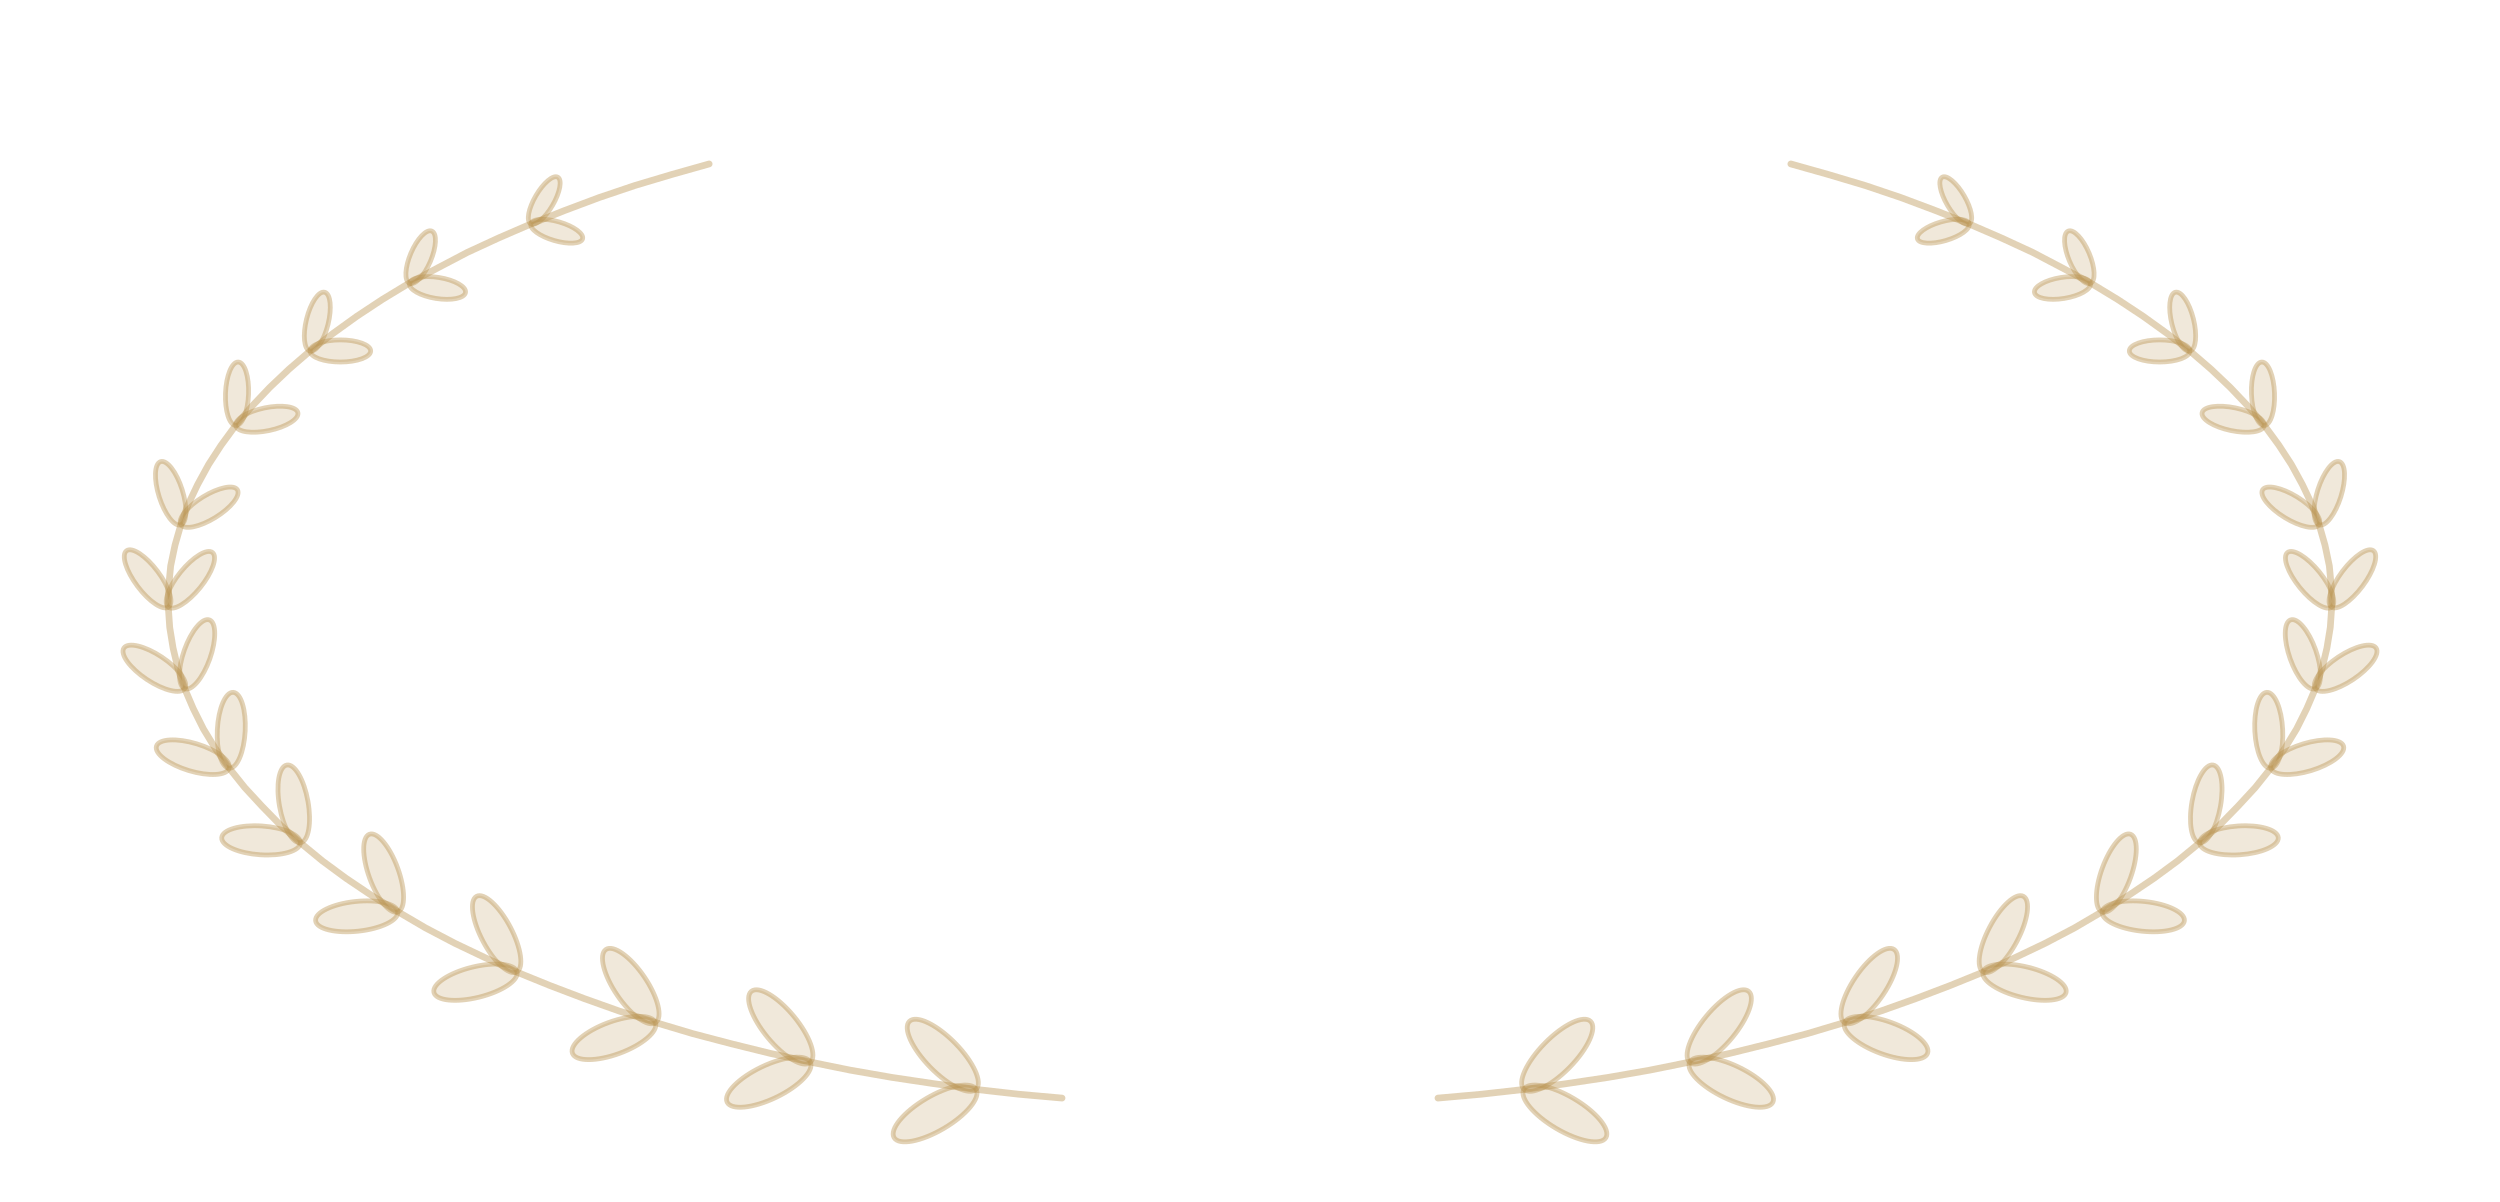
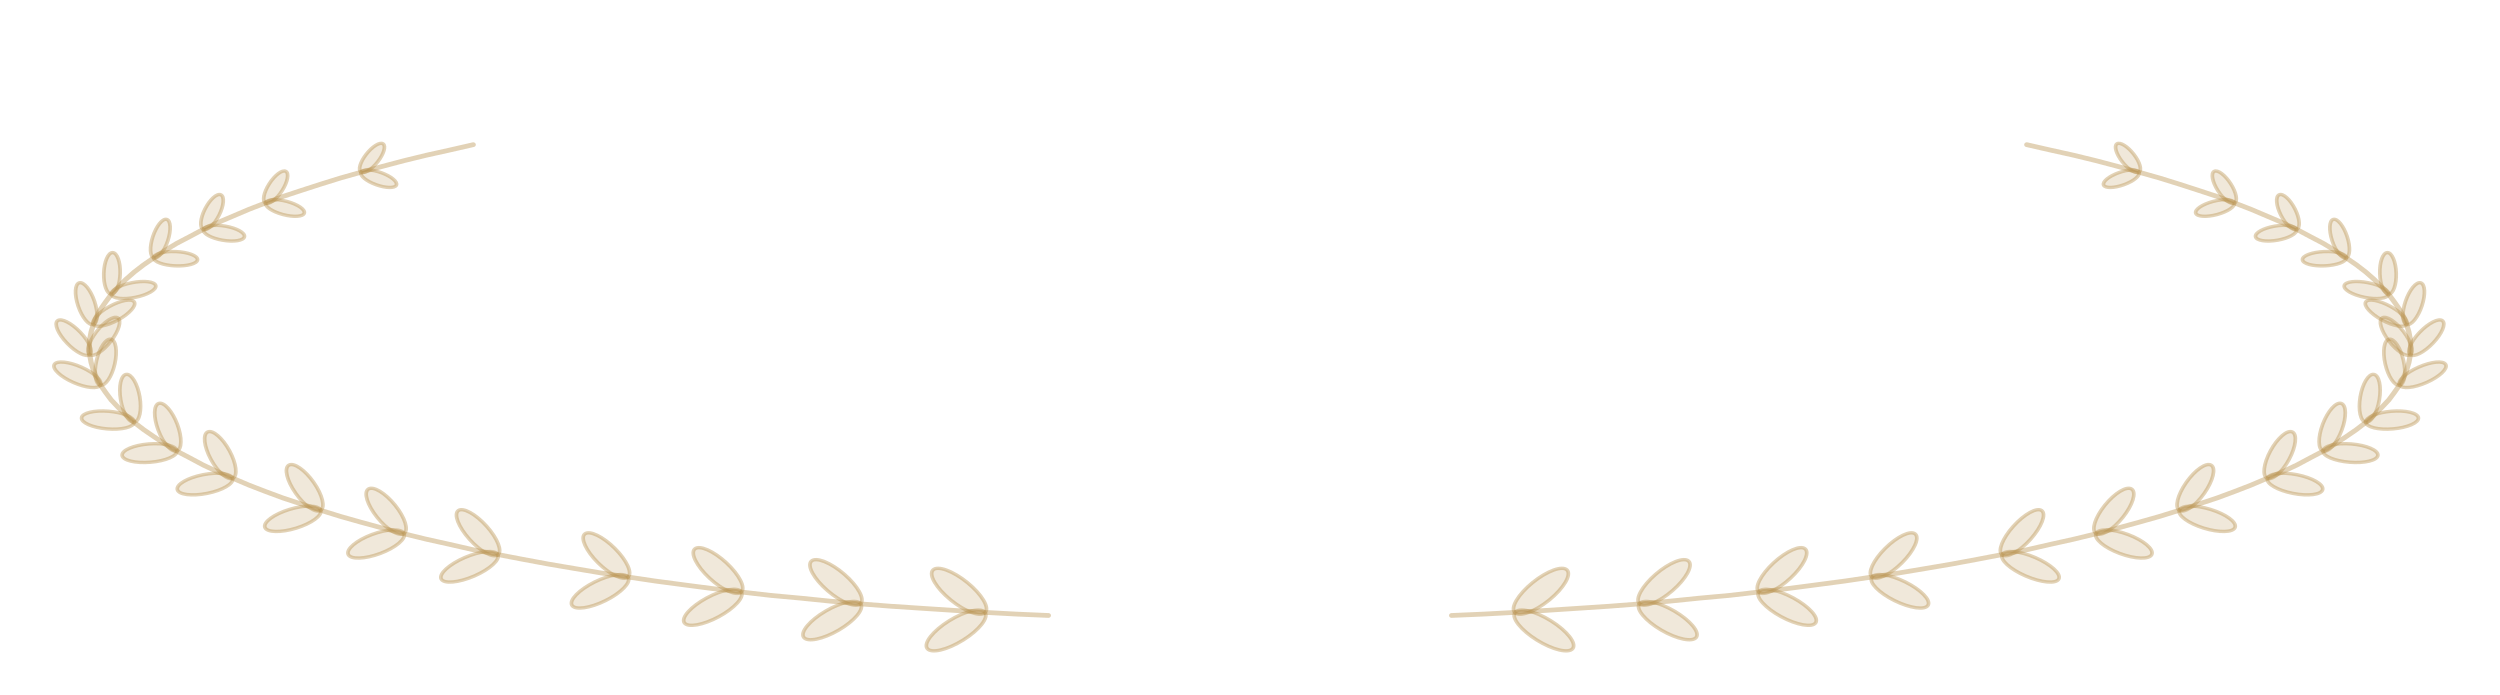
- <svg xmlns="http://www.w3.org/2000/svg" width="520" height="250" viewBox="0 0 520 250">
+ <svg xmlns="http://www.w3.org/2000/svg" preserveAspectRatio="none" width="648" height="180" viewBox="-12 -12 672 204">
  <g fill="#b8904a" fill-opacity="0.2" stroke="#b8904a" stroke-opacity="0.4" stroke-linecap="round">
-     <path d="M220.9,228.4 L211.9,227.6 L203.0,226.6 L194.2,225.4 L185.5,224.1 L176.9,222.6 L168.5,220.9 L160.2,219.1 L152.1,217.1 L144.1,215.0 L136.4,212.7 L128.8,210.3 L121.5,207.7 L114.4,205.0 L107.5,202.2 L100.9,199.2 L94.6,196.2 L88.5,193.0 L82.7,189.6 L77.2,186.2 L72.0,182.7 L67.1,179.1 L62.6,175.4 L58.3,171.6 L54.5,167.7 L50.9,163.8 L47.7,159.8 L44.8,155.7 L42.3,151.6 L40.2,147.4 L38.4,143.2 L37.0,139.0 L36.0,134.8 L35.3,130.5 L35.0,126.2 L35.1,121.9 L35.5,117.7 L36.4,113.4 L37.6,109.2 L39.1,105.0 L41.1,100.8 L43.4,96.6 L46.0,92.6 L49.0,88.5 L52.4,84.5 L56.1,80.6 L60.1,76.8 L64.5,73.0 L69.2,69.4 L74.2,65.8 L79.5,62.3 L85.1,58.9 L91.1,55.7 L97.2,52.5 L103.7,49.5 L110.4,46.6 L117.4,43.8 L124.6,41.1 L132.0,38.6 L139.7,36.3 L147.5,34.1" fill="none" stroke-width="1.4" />
-     <ellipse cx="196.1" cy="219.5" rx="9.9" ry="3.6" transform="rotate(-134.5 196.1 219.5)" />
-     <ellipse cx="194.5" cy="231.6" rx="9.9" ry="3.6" transform="rotate(-210.5 194.5 231.6)" />
-     <ellipse cx="162.4" cy="213.6" rx="9.6" ry="3.5" transform="rotate(-129.6 162.4 213.6)" />
-     <ellipse cx="159.9" cy="225.1" rx="9.6" ry="3.5" transform="rotate(-205.6 159.9 225.1)" />
-     <ellipse cx="131.2" cy="205.1" rx="9.2" ry="3.4" transform="rotate(-124.2 131.2 205.1)" />
-     <ellipse cx="127.7" cy="215.9" rx="9.2" ry="3.4" transform="rotate(-200.2 127.7 215.9)" />
-     <ellipse cx="103.3" cy="194.3" rx="8.9" ry="3.2" transform="rotate(-117.9 103.3 194.3)" />
-     <ellipse cx="98.9" cy="204.3" rx="8.9" ry="3.2" transform="rotate(-193.9 98.9 204.3)" />
-     <ellipse cx="79.8" cy="181.6" rx="8.6" ry="3.1" transform="rotate(-110.1 79.8 181.6)" />
-     <ellipse cx="74.2" cy="190.6" rx="8.6" ry="3.1" transform="rotate(-186.1 74.2 190.6)" />
-     <ellipse cx="61.1" cy="167.2" rx="8.2" ry="3.0" transform="rotate(-100.1 61.1 167.2)" />
-     <ellipse cx="54.3" cy="174.8" rx="8.2" ry="3.0" transform="rotate(-176.1 54.3 174.8)" />
-     <ellipse cx="48.1" cy="151.9" rx="7.9" ry="2.9" transform="rotate(-87.1 48.1 151.9)" />
-     <ellipse cx="40.1" cy="157.5" rx="7.9" ry="2.9" transform="rotate(-163.1 40.1 157.5)" />
-     <ellipse cx="41.0" cy="136.1" rx="7.6" ry="2.8" transform="rotate(-70.4 41.0 136.1)" />
-     <ellipse cx="32.1" cy="139.0" rx="7.6" ry="2.8" transform="rotate(-146.4 32.1 139.0)" />
-     <ellipse cx="39.6" cy="120.6" rx="7.3" ry="2.6" transform="rotate(-50.9 39.6 120.6)" />
-     <ellipse cx="30.7" cy="120.4" rx="7.3" ry="2.6" transform="rotate(-126.9 30.7 120.4)" />
-     <ellipse cx="43.5" cy="105.5" rx="6.9" ry="2.5" transform="rotate(-31.6 43.5 105.5)" />
-     <ellipse cx="35.5" cy="102.6" rx="6.9" ry="2.5" transform="rotate(-107.6 35.5 102.6)" />
-     <ellipse cx="55.5" cy="87.2" rx="6.6" ry="2.4" transform="rotate(-11.8 55.5 87.2)" />
-     <ellipse cx="49.3" cy="81.9" rx="6.6" ry="2.4" transform="rotate(-87.8 49.3 81.9)" />
-     <ellipse cx="70.8" cy="73.0" rx="6.3" ry="2.3" transform="rotate(-0.0 70.8 73.0)" />
-     <ellipse cx="66.0" cy="66.9" rx="6.3" ry="2.3" transform="rotate(-76.0 66.0 66.9)" />
-     <ellipse cx="91.0" cy="59.9" rx="5.9" ry="2.2" transform="rotate(9.1 91.0 59.9)" />
-     <ellipse cx="87.5" cy="53.5" rx="5.9" ry="2.2" transform="rotate(-66.9 87.5 53.5)" />
-     <ellipse cx="115.8" cy="48.1" rx="5.6" ry="2.0" transform="rotate(16.3 115.8 48.1)" />
-     <ellipse cx="113.2" cy="41.7" rx="5.6" ry="2.0" transform="rotate(-59.7 113.2 41.7)" />
-     <path d="M299.1,228.4 L308.1,227.6 L317.0,226.6 L325.8,225.4 L334.5,224.1 L343.1,222.6 L351.5,220.9 L359.8,219.1 L367.9,217.1 L375.9,215.0 L383.6,212.7 L391.2,210.3 L398.5,207.7 L405.6,205.0 L412.5,202.2 L419.1,199.2 L425.4,196.2 L431.5,193.0 L437.3,189.6 L442.8,186.2 L448.0,182.7 L452.9,179.1 L457.4,175.4 L461.7,171.6 L465.5,167.7 L469.1,163.8 L472.3,159.8 L475.2,155.7 L477.7,151.6 L479.8,147.4 L481.6,143.2 L483.0,139.0 L484.0,134.8 L484.7,130.5 L485.0,126.2 L484.9,121.9 L484.5,117.7 L483.6,113.4 L482.4,109.2 L480.9,105.0 L478.9,100.8 L476.6,96.6 L474.0,92.6 L471.0,88.5 L467.6,84.5 L463.9,80.6 L459.9,76.8 L455.5,73.0 L450.8,69.4 L445.8,65.8 L440.5,62.3 L434.9,58.9 L428.9,55.7 L422.8,52.5 L416.3,49.5 L409.6,46.6 L402.6,43.8 L395.4,41.1 L388.0,38.6 L380.3,36.3 L372.5,34.1" fill="none" stroke-width="1.4" />
-     <ellipse cx="325.5" cy="231.6" rx="9.9" ry="3.6" transform="rotate(30.5 325.5 231.6)" />
-     <ellipse cx="323.9" cy="219.5" rx="9.9" ry="3.6" transform="rotate(-45.5 323.9 219.5)" />
-     <ellipse cx="360.1" cy="225.1" rx="9.6" ry="3.5" transform="rotate(25.6 360.1 225.1)" />
-     <ellipse cx="357.6" cy="213.6" rx="9.6" ry="3.5" transform="rotate(-50.4 357.6 213.6)" />
-     <ellipse cx="392.3" cy="215.9" rx="9.2" ry="3.4" transform="rotate(20.2 392.3 215.9)" />
-     <ellipse cx="388.8" cy="205.1" rx="9.2" ry="3.4" transform="rotate(-55.8 388.8 205.1)" />
-     <ellipse cx="421.1" cy="204.3" rx="8.9" ry="3.2" transform="rotate(13.9 421.1 204.3)" />
-     <ellipse cx="416.7" cy="194.3" rx="8.9" ry="3.2" transform="rotate(-62.1 416.7 194.3)" />
-     <ellipse cx="445.8" cy="190.6" rx="8.6" ry="3.1" transform="rotate(6.1 445.8 190.6)" />
-     <ellipse cx="440.2" cy="181.6" rx="8.6" ry="3.1" transform="rotate(-69.9 440.2 181.6)" />
-     <ellipse cx="465.7" cy="174.8" rx="8.2" ry="3.0" transform="rotate(-3.9 465.7 174.8)" />
-     <ellipse cx="458.9" cy="167.2" rx="8.2" ry="3.0" transform="rotate(-79.9 458.9 167.2)" />
-     <ellipse cx="479.9" cy="157.5" rx="7.9" ry="2.9" transform="rotate(-16.9 479.9 157.5)" />
-     <ellipse cx="471.9" cy="151.9" rx="7.9" ry="2.9" transform="rotate(-92.9 471.9 151.9)" />
-     <ellipse cx="487.9" cy="139.0" rx="7.6" ry="2.8" transform="rotate(-33.6 487.9 139.0)" />
-     <ellipse cx="479.0" cy="136.1" rx="7.6" ry="2.8" transform="rotate(-109.6 479.0 136.1)" />
-     <ellipse cx="489.3" cy="120.4" rx="7.3" ry="2.6" transform="rotate(-53.1 489.3 120.4)" />
-     <ellipse cx="480.4" cy="120.6" rx="7.3" ry="2.6" transform="rotate(-129.1 480.4 120.6)" />
-     <ellipse cx="484.5" cy="102.6" rx="6.9" ry="2.5" transform="rotate(-72.4 484.5 102.6)" />
-     <ellipse cx="476.5" cy="105.5" rx="6.9" ry="2.5" transform="rotate(-148.4 476.5 105.5)" />
-     <ellipse cx="470.7" cy="81.9" rx="6.6" ry="2.4" transform="rotate(-92.2 470.7 81.9)" />
-     <ellipse cx="464.5" cy="87.2" rx="6.6" ry="2.4" transform="rotate(-168.2 464.5 87.2)" />
-     <ellipse cx="454.0" cy="66.9" rx="6.3" ry="2.3" transform="rotate(-104.0 454.0 66.9)" />
-     <ellipse cx="449.2" cy="73.0" rx="6.3" ry="2.3" transform="rotate(-180.0 449.2 73.0)" />
-     <ellipse cx="432.5" cy="53.5" rx="5.9" ry="2.2" transform="rotate(-113.1 432.5 53.5)" />
-     <ellipse cx="429.0" cy="59.9" rx="5.9" ry="2.2" transform="rotate(-189.1 429.0 59.9)" />
-     <ellipse cx="406.8" cy="41.7" rx="5.6" ry="2.0" transform="rotate(-120.3 406.8 41.7)" />
-     <ellipse cx="404.2" cy="48.1" rx="5.6" ry="2.0" transform="rotate(-196.3 404.2 48.1)" />
+     <path d="M269.8,168.8 L261.3,168.4 L252.8,167.9 L244.3,167.3 L235.9,166.7 L227.6,166.1 L219.3,165.4 L211.2,164.6 L203.1,163.7 L195.1,162.9 L187.2,161.9 L179.5,160.9 L171.8,159.8 L164.2,158.7 L156.8,157.5 L149.5,156.3 L142.4,155.0 L135.4,153.7 L128.5,152.3 L121.8,150.9 L115.2,149.5 L108.8,147.9 L102.6,146.4 L96.6,144.8 L90.7,143.1 L85.0,141.4 L79.5,139.7 L74.2,137.9 L69.1,136.1 L64.1,134.3 L59.4,132.4 L54.9,130.5 L50.6,128.5 L46.5,126.6 L42.6,124.6 L39.0,122.5 L35.5,120.5 L32.3,118.4 L29.4,116.3 L26.6,114.2 L24.1,112.1 L21.8,109.9 L19.8,107.7 L17.9,105.5 L16.4,103.3 L15.0,101.1 L13.9,98.9 L13.1,96.7 L12.5,94.5 L12.1,92.2 L12.0,90.0 L12.1,87.8 L12.5,85.5 L13.1,83.3 L13.9,81.1 L15.0,78.9 L16.4,76.7 L17.9,74.5 L19.8,72.3 L21.8,70.1 L24.1,67.9 L26.6,65.8 L29.4,63.7 L32.3,61.6 L35.5,59.5 L39.0,57.5 L42.6,55.4 L46.5,53.4 L50.6,51.5 L54.9,49.5 L59.4,47.6 L64.1,45.7 L69.1,43.9 L74.2,42.1 L79.5,40.3 L85.0,38.6 L90.7,36.9 L96.6,35.2 L102.6,33.6 L108.8,32.1 L115.2,30.5" fill="none" stroke-width="1.4" />
+     <ellipse cx="245.8" cy="161.7" rx="9.4" ry="3.4" transform="rotate(-138.3 245.8 161.7)" />
+     <ellipse cx="245.0" cy="173.2" rx="9.4" ry="3.4" transform="rotate(-214.3 245.0 173.2)" />
+     <ellipse cx="212.7" cy="159.1" rx="9.1" ry="3.3" transform="rotate(-136.6 212.7 159.1)" />
+     <ellipse cx="211.7" cy="170.3" rx="9.1" ry="3.3" transform="rotate(-212.6 211.7 170.3)" />
+     <ellipse cx="181.0" cy="155.6" rx="8.9" ry="3.2" transform="rotate(-134.6 181.0 155.6)" />
+     <ellipse cx="179.6" cy="166.4" rx="8.9" ry="3.2" transform="rotate(-210.6 179.6 166.4)" />
+     <ellipse cx="151.0" cy="151.2" rx="8.6" ry="3.1" transform="rotate(-132.5 151.0 151.2)" />
+     <ellipse cx="149.3" cy="161.7" rx="8.6" ry="3.1" transform="rotate(-208.5 149.3 161.7)" />
+     <ellipse cx="116.5" cy="144.5" rx="8.4" ry="3.0" transform="rotate(-129.3 116.5 144.5)" />
+     <ellipse cx="114.2" cy="154.5" rx="8.4" ry="3.0" transform="rotate(-205.3 114.2 154.5)" />
+     <ellipse cx="91.8" cy="138.2" rx="8.1" ry="3.0" transform="rotate(-126.3 91.8 138.2)" />
+     <ellipse cx="89.1" cy="147.8" rx="8.1" ry="3.0" transform="rotate(-202.3 89.1 147.8)" />
+     <ellipse cx="69.9" cy="131.3" rx="7.9" ry="2.9" transform="rotate(-122.6 69.9 131.3)" />
+     <ellipse cx="66.7" cy="140.4" rx="7.9" ry="2.9" transform="rotate(-198.6 66.7 140.4)" />
+     <ellipse cx="47.2" cy="121.7" rx="7.6" ry="2.8" transform="rotate(-116.3 47.2 121.7)" />
+     <ellipse cx="43.1" cy="130.2" rx="7.6" ry="2.8" transform="rotate(-192.3 43.1 130.2)" />
+     <ellipse cx="33.1" cy="113.5" rx="7.4" ry="2.7" transform="rotate(-109.1 33.1 113.5)" />
+     <ellipse cx="28.2" cy="121.1" rx="7.4" ry="2.7" transform="rotate(-185.1 28.2 121.1)" />
+     <ellipse cx="23.0" cy="105.0" rx="7.1" ry="2.6" transform="rotate(-98.7 23.0 105.0)" />
+     <ellipse cx="17.0" cy="111.4" rx="7.1" ry="2.6" transform="rotate(-174.7 17.0 111.4)" />
+     <ellipse cx="16.4" cy="94.4" rx="6.9" ry="2.5" transform="rotate(-78.2 16.4 94.4)" />
+     <ellipse cx="8.8" cy="98.1" rx="6.9" ry="2.5" transform="rotate(-154.2 8.8 98.1)" />
+     <ellipse cx="15.9" cy="86.8" rx="6.6" ry="2.4" transform="rotate(-55.1 15.9 86.8)" />
+     <ellipse cx="7.8" cy="87.2" rx="6.6" ry="2.4" transform="rotate(-131.1 7.8 87.2)" />
+     <ellipse cx="18.6" cy="80.0" rx="6.4" ry="2.3" transform="rotate(-31.1 18.6 80.0)" />
+     <ellipse cx="11.2" cy="77.2" rx="6.4" ry="2.3" transform="rotate(-107.1 11.2 77.2)" />
+     <ellipse cx="23.9" cy="73.2" rx="6.1" ry="2.2" transform="rotate(-12.3 23.9 73.2)" />
+     <ellipse cx="18.1" cy="68.3" rx="6.1" ry="2.2" transform="rotate(-88.3 18.1 68.3)" />
+     <ellipse cx="35.2" cy="64.0" rx="5.9" ry="2.1" transform="rotate(2.8 35.2 64.0)" />
+     <ellipse cx="31.1" cy="58.1" rx="5.9" ry="2.1" transform="rotate(-73.2 31.1 58.1)" />
+     <ellipse cx="48.2" cy="56.5" rx="5.6" ry="2.1" transform="rotate(10.7 48.2 56.5)" />
+     <ellipse cx="45.0" cy="50.3" rx="5.6" ry="2.1" transform="rotate(-65.3 45.0 50.3)" />
+     <ellipse cx="64.6" cy="49.1" rx="5.4" ry="2.0" transform="rotate(16.3 64.6 49.1)" />
+     <ellipse cx="62.1" cy="43.0" rx="5.4" ry="2.0" transform="rotate(-59.7 62.1 43.0)" />
+     <ellipse cx="89.8" cy="40.5" rx="5.1" ry="1.9" transform="rotate(21.5 89.8 40.5)" />
+     <ellipse cx="88.0" cy="34.4" rx="5.1" ry="1.9" transform="rotate(-54.5 88.0 34.4)" />
+     <path d="M378.2,168.8 L386.7,168.4 L395.2,167.9 L403.7,167.3 L412.1,166.7 L420.4,166.1 L428.7,165.4 L436.8,164.6 L444.9,163.7 L452.9,162.9 L460.8,161.9 L468.5,160.9 L476.2,159.8 L483.8,158.7 L491.2,157.5 L498.5,156.3 L505.6,155.0 L512.6,153.7 L519.5,152.3 L526.2,150.9 L532.8,149.5 L539.2,147.9 L545.4,146.4 L551.4,144.8 L557.3,143.1 L563.0,141.4 L568.5,139.7 L573.8,137.9 L578.9,136.1 L583.9,134.3 L588.6,132.4 L593.1,130.5 L597.4,128.5 L601.5,126.6 L605.4,124.6 L609.0,122.5 L612.5,120.5 L615.7,118.4 L618.6,116.3 L621.4,114.2 L623.9,112.1 L626.2,109.9 L628.2,107.7 L630.1,105.5 L631.6,103.3 L633.0,101.1 L634.1,98.9 L634.9,96.7 L635.5,94.5 L635.9,92.2 L636.0,90.0 L635.9,87.8 L635.5,85.5 L634.9,83.3 L634.1,81.1 L633.0,78.9 L631.6,76.7 L630.1,74.5 L628.2,72.3 L626.2,70.1 L623.9,67.9 L621.4,65.8 L618.6,63.7 L615.7,61.6 L612.5,59.5 L609.0,57.5 L605.4,55.4 L601.5,53.4 L597.4,51.5 L593.1,49.5 L588.6,47.6 L583.9,45.7 L578.9,43.9 L573.8,42.1 L568.5,40.3 L563.0,38.6 L557.3,36.9 L551.4,35.2 L545.4,33.6 L539.2,32.1 L532.8,30.5" fill="none" stroke-width="1.4" />
+     <ellipse cx="403.0" cy="173.2" rx="9.4" ry="3.4" transform="rotate(34.3 403.0 173.2)" />
+     <ellipse cx="402.2" cy="161.7" rx="9.4" ry="3.4" transform="rotate(-41.7 402.2 161.7)" />
+     <ellipse cx="436.3" cy="170.3" rx="9.1" ry="3.3" transform="rotate(32.6 436.3 170.3)" />
+     <ellipse cx="435.3" cy="159.1" rx="9.1" ry="3.3" transform="rotate(-43.4 435.3 159.1)" />
+     <ellipse cx="468.4" cy="166.4" rx="8.9" ry="3.2" transform="rotate(30.6 468.4 166.4)" />
+     <ellipse cx="467.0" cy="155.6" rx="8.9" ry="3.2" transform="rotate(-45.4 467.0 155.6)" />
+     <ellipse cx="498.7" cy="161.7" rx="8.6" ry="3.1" transform="rotate(28.5 498.7 161.7)" />
+     <ellipse cx="497.0" cy="151.2" rx="8.6" ry="3.1" transform="rotate(-47.5 497.0 151.2)" />
+     <ellipse cx="533.8" cy="154.5" rx="8.4" ry="3.0" transform="rotate(25.3 533.8 154.5)" />
+     <ellipse cx="531.5" cy="144.5" rx="8.4" ry="3.0" transform="rotate(-50.7 531.5 144.5)" />
+     <ellipse cx="558.9" cy="147.8" rx="8.1" ry="3.0" transform="rotate(22.3 558.9 147.8)" />
+     <ellipse cx="556.2" cy="138.2" rx="8.1" ry="3.0" transform="rotate(-53.7 556.2 138.2)" />
+     <ellipse cx="581.3" cy="140.4" rx="7.9" ry="2.9" transform="rotate(18.6 581.3 140.4)" />
+     <ellipse cx="578.1" cy="131.3" rx="7.9" ry="2.9" transform="rotate(-57.4 578.1 131.3)" />
+     <ellipse cx="604.9" cy="130.2" rx="7.6" ry="2.8" transform="rotate(12.3 604.9 130.2)" />
+     <ellipse cx="600.8" cy="121.7" rx="7.6" ry="2.8" transform="rotate(-63.7 600.8 121.7)" />
+     <ellipse cx="619.8" cy="121.1" rx="7.4" ry="2.7" transform="rotate(5.1 619.8 121.1)" />
+     <ellipse cx="614.9" cy="113.5" rx="7.4" ry="2.7" transform="rotate(-70.9 614.9 113.5)" />
+     <ellipse cx="631.0" cy="111.4" rx="7.1" ry="2.6" transform="rotate(-5.3 631.0 111.4)" />
+     <ellipse cx="625.0" cy="105.0" rx="7.1" ry="2.6" transform="rotate(-81.3 625.0 105.0)" />
+     <ellipse cx="639.2" cy="98.1" rx="6.9" ry="2.5" transform="rotate(-25.8 639.2 98.1)" />
+     <ellipse cx="631.6" cy="94.4" rx="6.9" ry="2.5" transform="rotate(-101.8 631.6 94.4)" />
+     <ellipse cx="640.2" cy="87.2" rx="6.6" ry="2.4" transform="rotate(-48.9 640.2 87.2)" />
+     <ellipse cx="632.1" cy="86.8" rx="6.6" ry="2.4" transform="rotate(-124.9 632.1 86.8)" />
+     <ellipse cx="636.8" cy="77.2" rx="6.4" ry="2.3" transform="rotate(-72.9 636.8 77.2)" />
+     <ellipse cx="629.4" cy="80.0" rx="6.4" ry="2.3" transform="rotate(-148.9 629.4 80.0)" />
+     <ellipse cx="629.9" cy="68.3" rx="6.1" ry="2.2" transform="rotate(-91.7 629.9 68.3)" />
+     <ellipse cx="624.1" cy="73.2" rx="6.1" ry="2.2" transform="rotate(-167.7 624.1 73.2)" />
+     <ellipse cx="616.9" cy="58.1" rx="5.9" ry="2.1" transform="rotate(-106.8 616.9 58.1)" />
+     <ellipse cx="612.8" cy="64.0" rx="5.9" ry="2.1" transform="rotate(-182.8 612.8 64.0)" />
+     <ellipse cx="603.0" cy="50.3" rx="5.6" ry="2.1" transform="rotate(-114.7 603.0 50.3)" />
+     <ellipse cx="599.8" cy="56.5" rx="5.6" ry="2.1" transform="rotate(-190.7 599.8 56.5)" />
+     <ellipse cx="585.9" cy="43.0" rx="5.4" ry="2.0" transform="rotate(-120.3 585.9 43.0)" />
+     <ellipse cx="583.4" cy="49.1" rx="5.4" ry="2.0" transform="rotate(-196.3 583.4 49.1)" />
+     <ellipse cx="560.0" cy="34.4" rx="5.1" ry="1.9" transform="rotate(-125.5 560.0 34.4)" />
+     <ellipse cx="558.2" cy="40.5" rx="5.1" ry="1.9" transform="rotate(-201.5 558.2 40.5)" />
  </g>
</svg>
